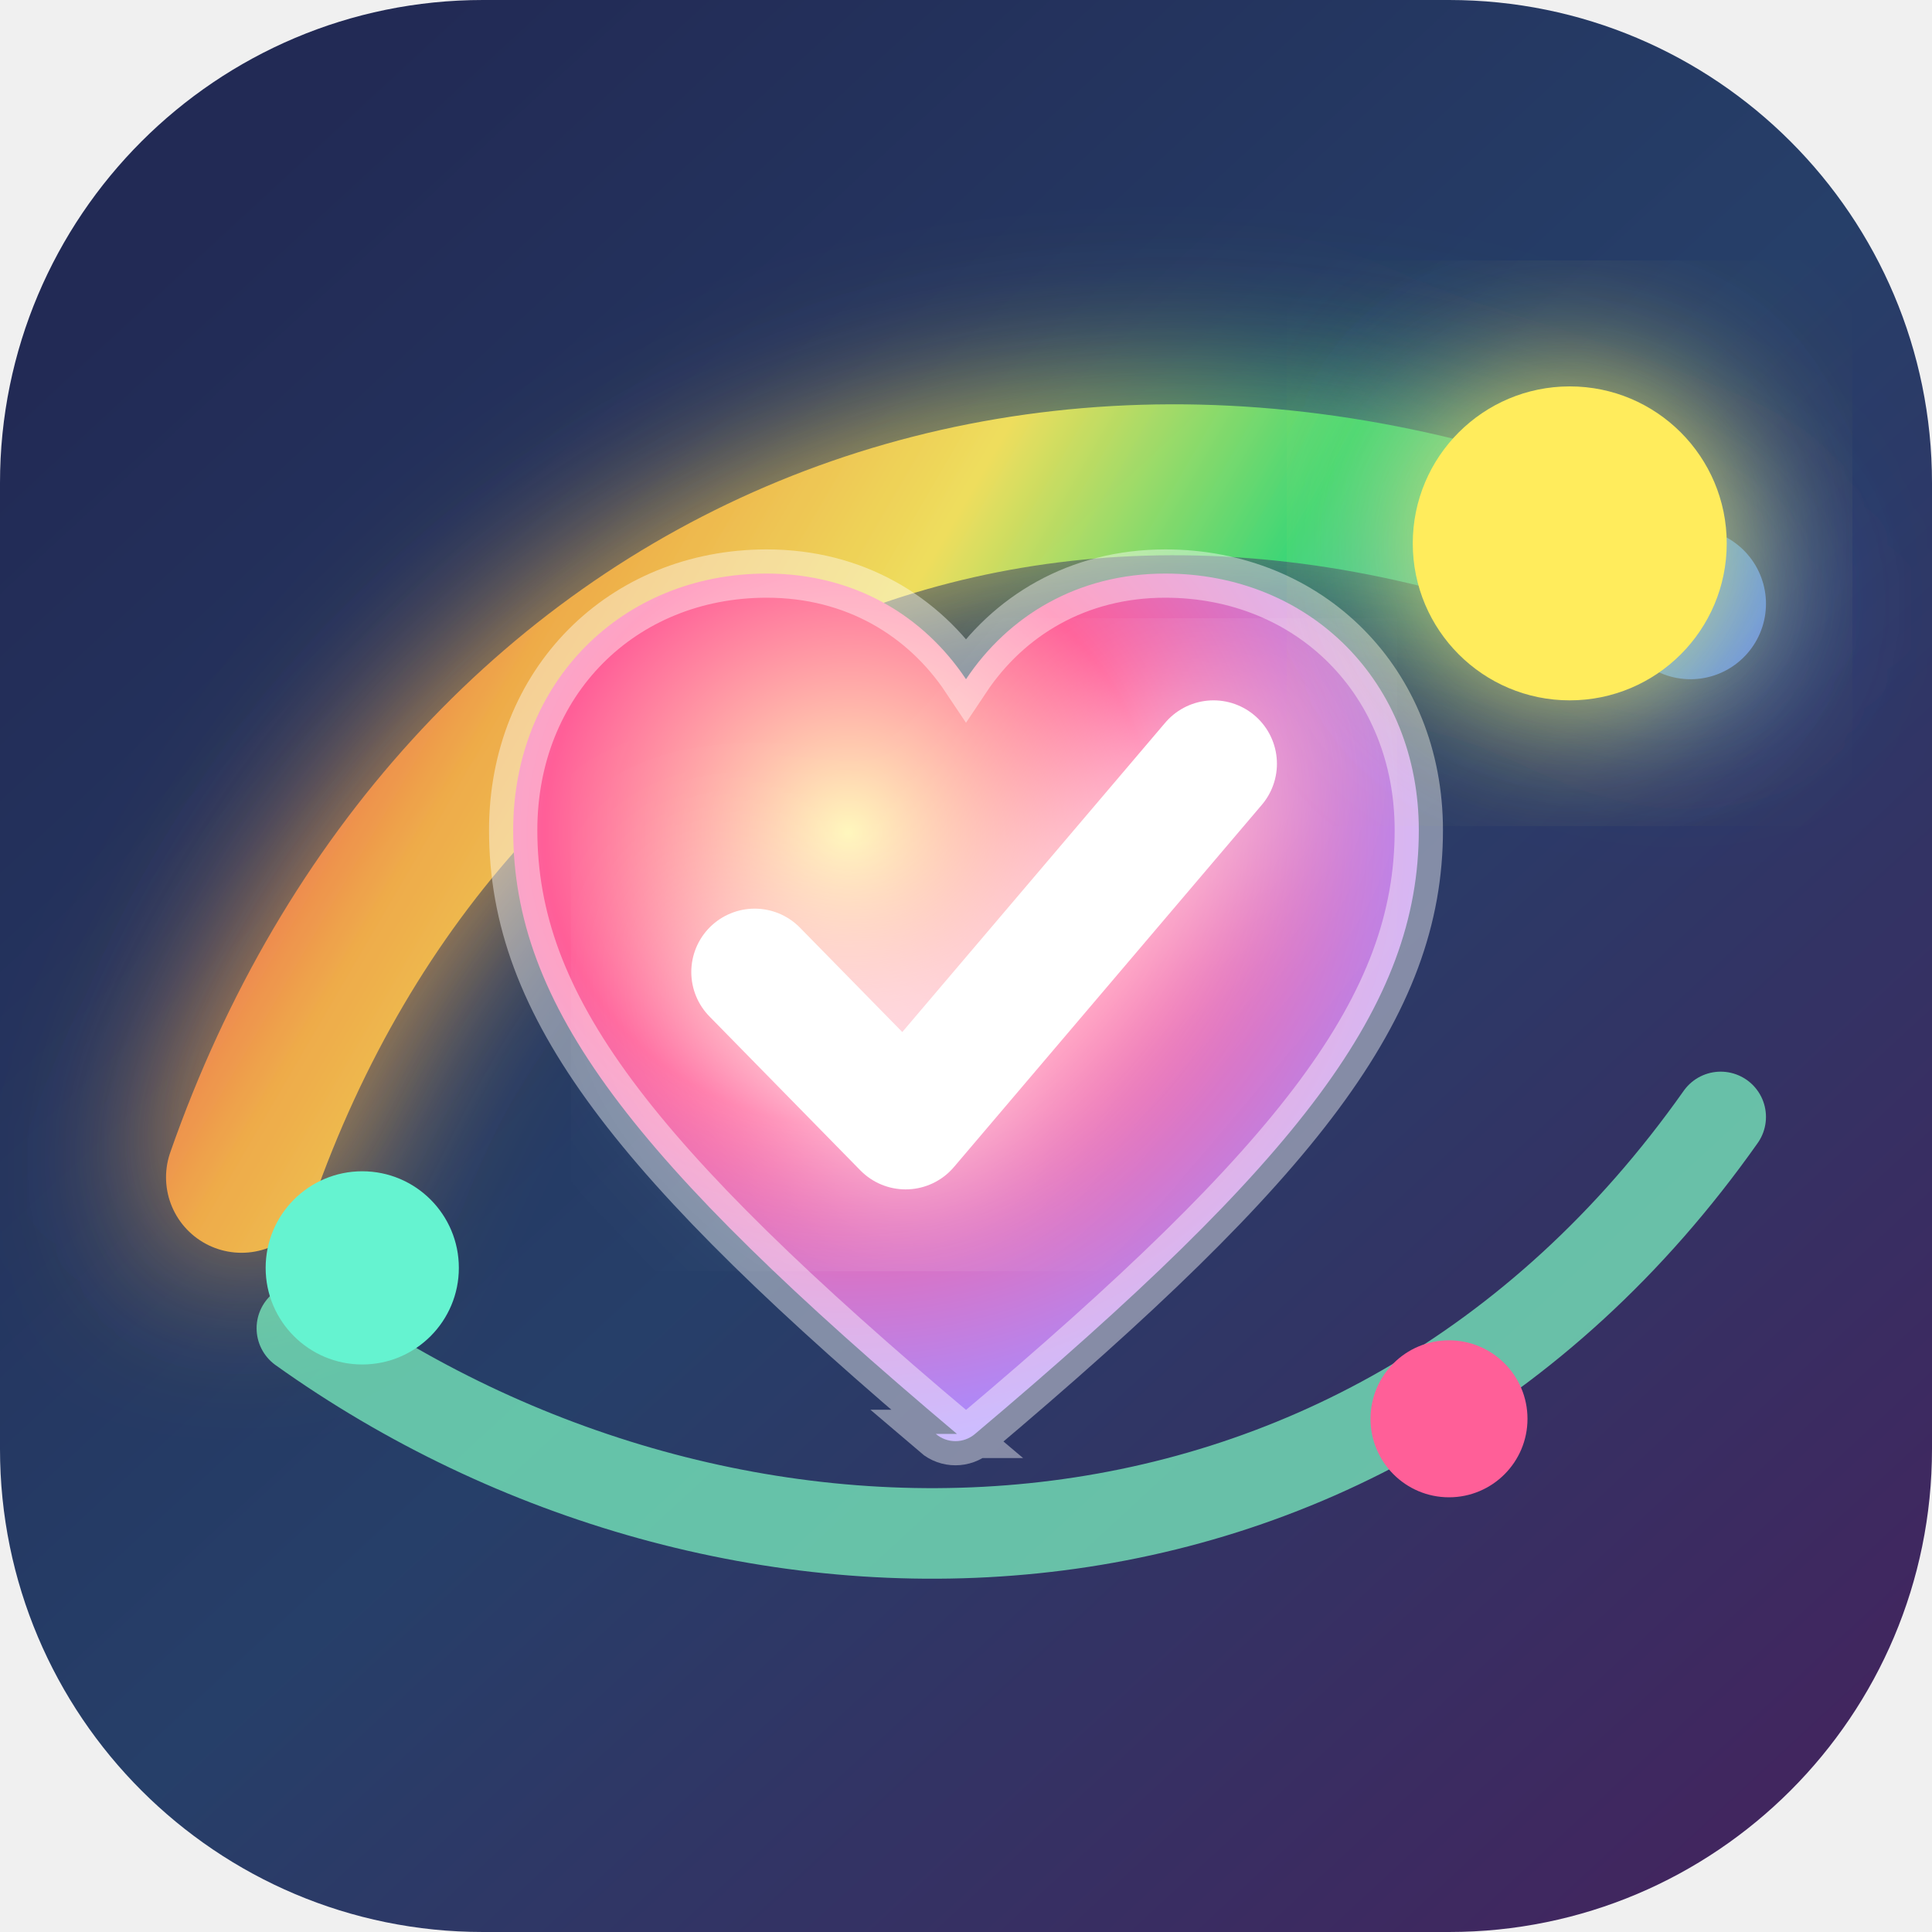
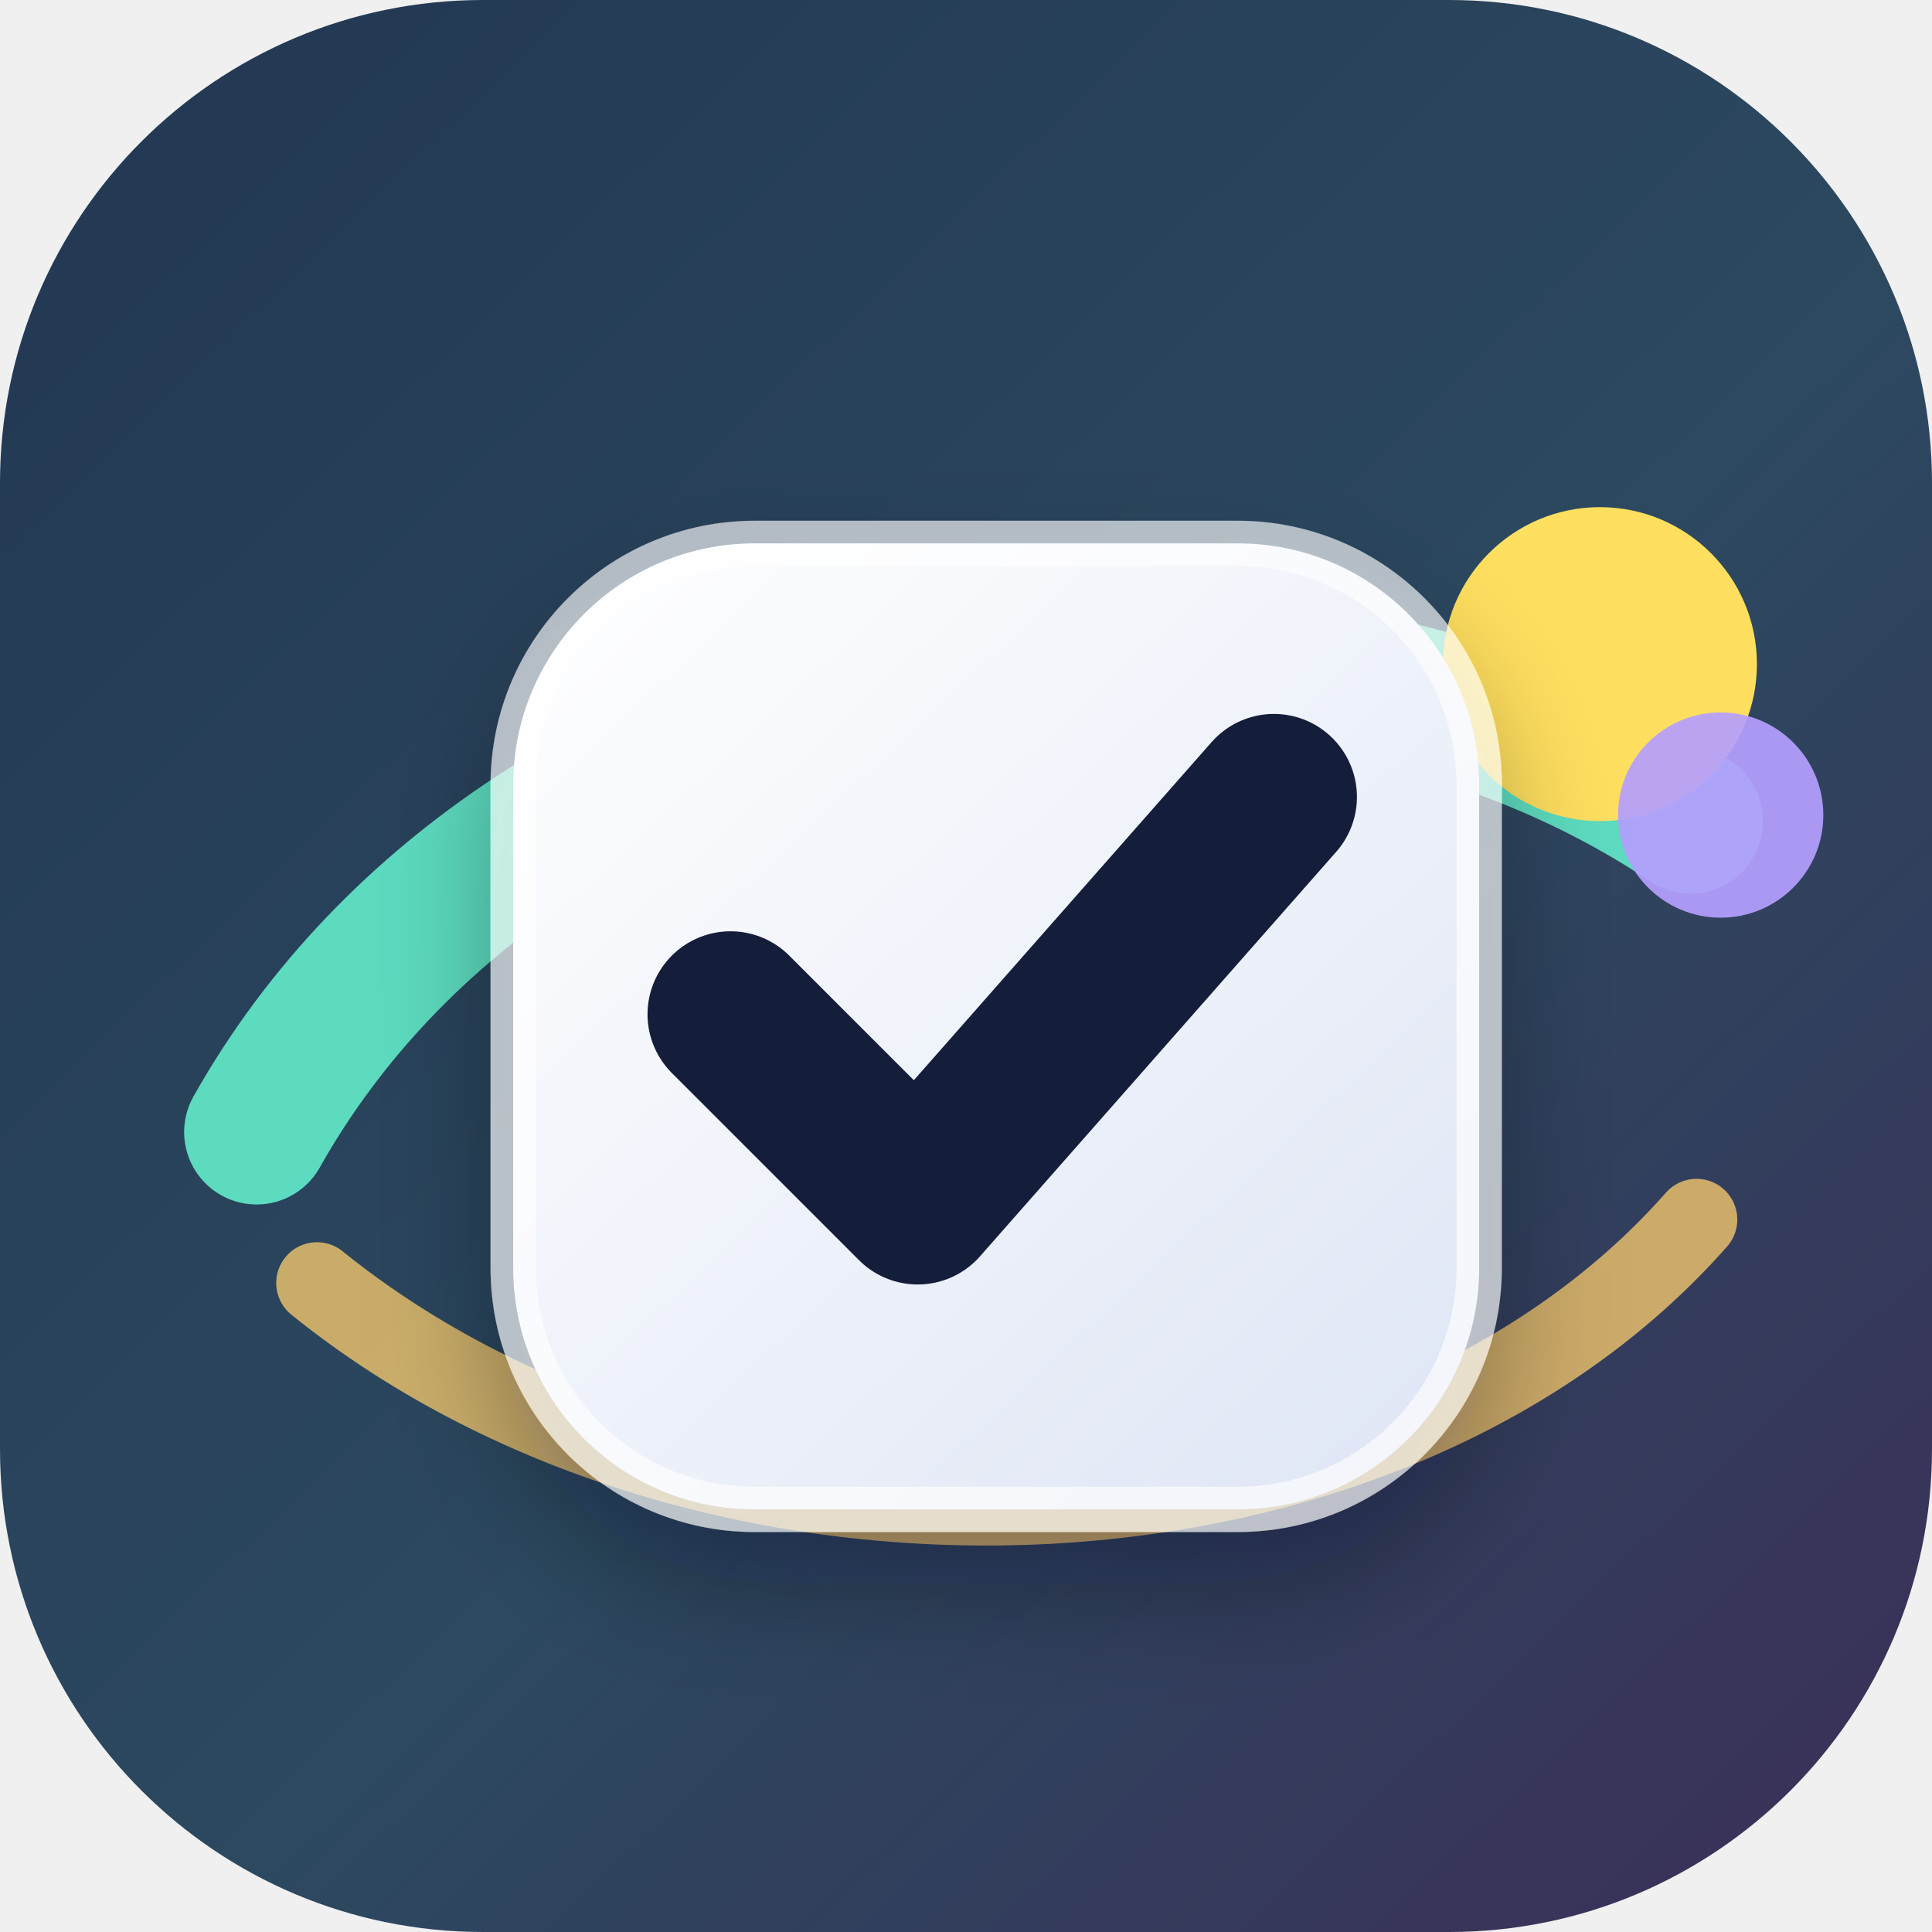
<svg xmlns="http://www.w3.org/2000/svg" viewBox="0 0 64 64">
  <defs>
-     <linearGradient id="bg" x1="8" x2="58" y1="6" y2="60" gradientUnits="userSpaceOnUse">
-       <stop offset="0" stop-color="#222a55" />
-       <stop offset="0.5" stop-color="#263f69" />
-       <stop offset="1" stop-color="#41265f" />
+     <linearGradient id="bg" x1="7" x2="59" y1="6" y2="60" gradientUnits="userSpaceOnUse">
+       <stop offset="0" stop-color="#243a54" />
+       <stop offset="0.55" stop-color="#2c4960" />
+       <stop offset="1" stop-color="#393259" />
    </linearGradient>
-     <linearGradient id="pride" x1="8" x2="56" y1="18" y2="46" gradientUnits="userSpaceOnUse">
-       <stop offset="0" stop-color="#ff3a60" />
-       <stop offset="0.18" stop-color="#ffb547" />
-       <stop offset="0.36" stop-color="#ffec5c" />
-       <stop offset="0.54" stop-color="#41e377" />
-       <stop offset="0.72" stop-color="#3ba7ff" />
-       <stop offset="1" stop-color="#9f5fff" />
+     <linearGradient id="card" x1="18" x2="47" y1="18" y2="49" gradientUnits="userSpaceOnUse">
+       <stop offset="0" stop-color="#ffffff" />
+       <stop offset="1" stop-color="#dfe6f5" />
    </linearGradient>
-     <radialGradient id="heart" cx="37%" cy="30%" r="70%">
-       <stop offset="0" stop-color="#fff6b8" />
-       <stop offset="0.48" stop-color="#ff5f98" />
-       <stop offset="1" stop-color="#a88cff" />
-     </radialGradient>
-     <filter id="glow" x="-40%" y="-40%" width="180%" height="180%">
-       <feGaussianBlur stdDeviation="2.8" result="blur" />
-       <feMerge>
-         <feMergeNode in="blur" />
-         <feMergeNode in="SourceGraphic" />
-       </feMerge>
+     <filter id="soft" x="-30%" y="-30%" width="160%" height="160%">
+       <feDropShadow dx="0" dy="2" stdDeviation="2" flood-color="#07101f" flood-opacity="0.35" />
    </filter>
  </defs>
  <rect width="64" height="64" rx="16" fill="url(#bg)" />
-   <path d="M8 39C15 19 35 10 56 20" fill="none" stroke="url(#pride)" stroke-width="5" stroke-linecap="round" opacity="0.92" filter="url(#glow)" />
-   <path d="M10 44C24 54 45 54 57 37" fill="none" stroke="#7df7c2" stroke-width="3" stroke-linecap="round" opacity="0.72" />
-   <path d="M31.7 47.5C20.9 38.4 17 33.3 17 27.5c0-4.9 3.6-8.5 8.4-8.5 2.9 0 5.2 1.4 6.6 3.5 1.4-2.1 3.7-3.5 6.6-3.5 4.8 0 8.4 3.6 8.4 8.5 0 5.8-3.9 10.9-14.7 20a1 1 0 0 1-1.3 0z" fill="url(#heart)" stroke="#ffffff" stroke-opacity="0.42" stroke-width="1.6" />
-   <path d="M25 32.2l5 5.1 10.2-12" fill="none" stroke="#ffffff" stroke-width="4.2" stroke-linecap="round" stroke-linejoin="round" filter="url(#glow)" />
-   <circle cx="52" cy="18" r="5.2" fill="#ffec5c" filter="url(#glow)" />
-   <circle cx="12" cy="42" r="3.2" fill="#65f3d0" />
-   <circle cx="48" cy="47" r="2.6" fill="#ff5f98" />
+   <path d="M8.5 37.5C17.5 21.5 41.5 17.5 56 27.2" fill="none" stroke="#65f3d0" stroke-width="4.8" stroke-linecap="round" opacity="0.86" />
+   <path d="M10.5 42.5C23.5 53 45.8 52.2 56.2 40.4" fill="none" stroke="#ffcf6d" stroke-width="2.7" stroke-linecap="round" opacity="0.75" />
+   <circle cx="53" cy="22" r="5.2" fill="#ffdf5f" />
+   <circle cx="57" cy="27" r="3.4" fill="#b49fff" opacity="0.92" />
+   <rect x="17" y="18" width="32" height="32" rx="8" fill="url(#card)" stroke="#ffffff" stroke-opacity="0.64" stroke-width="1.5" filter="url(#soft)" />
+   <path d="M24.2 33.6l6.2 6.2 11.8-13.4" fill="none" stroke="#141d3a" stroke-width="5.5" stroke-linecap="round" stroke-linejoin="round" />
</svg>
